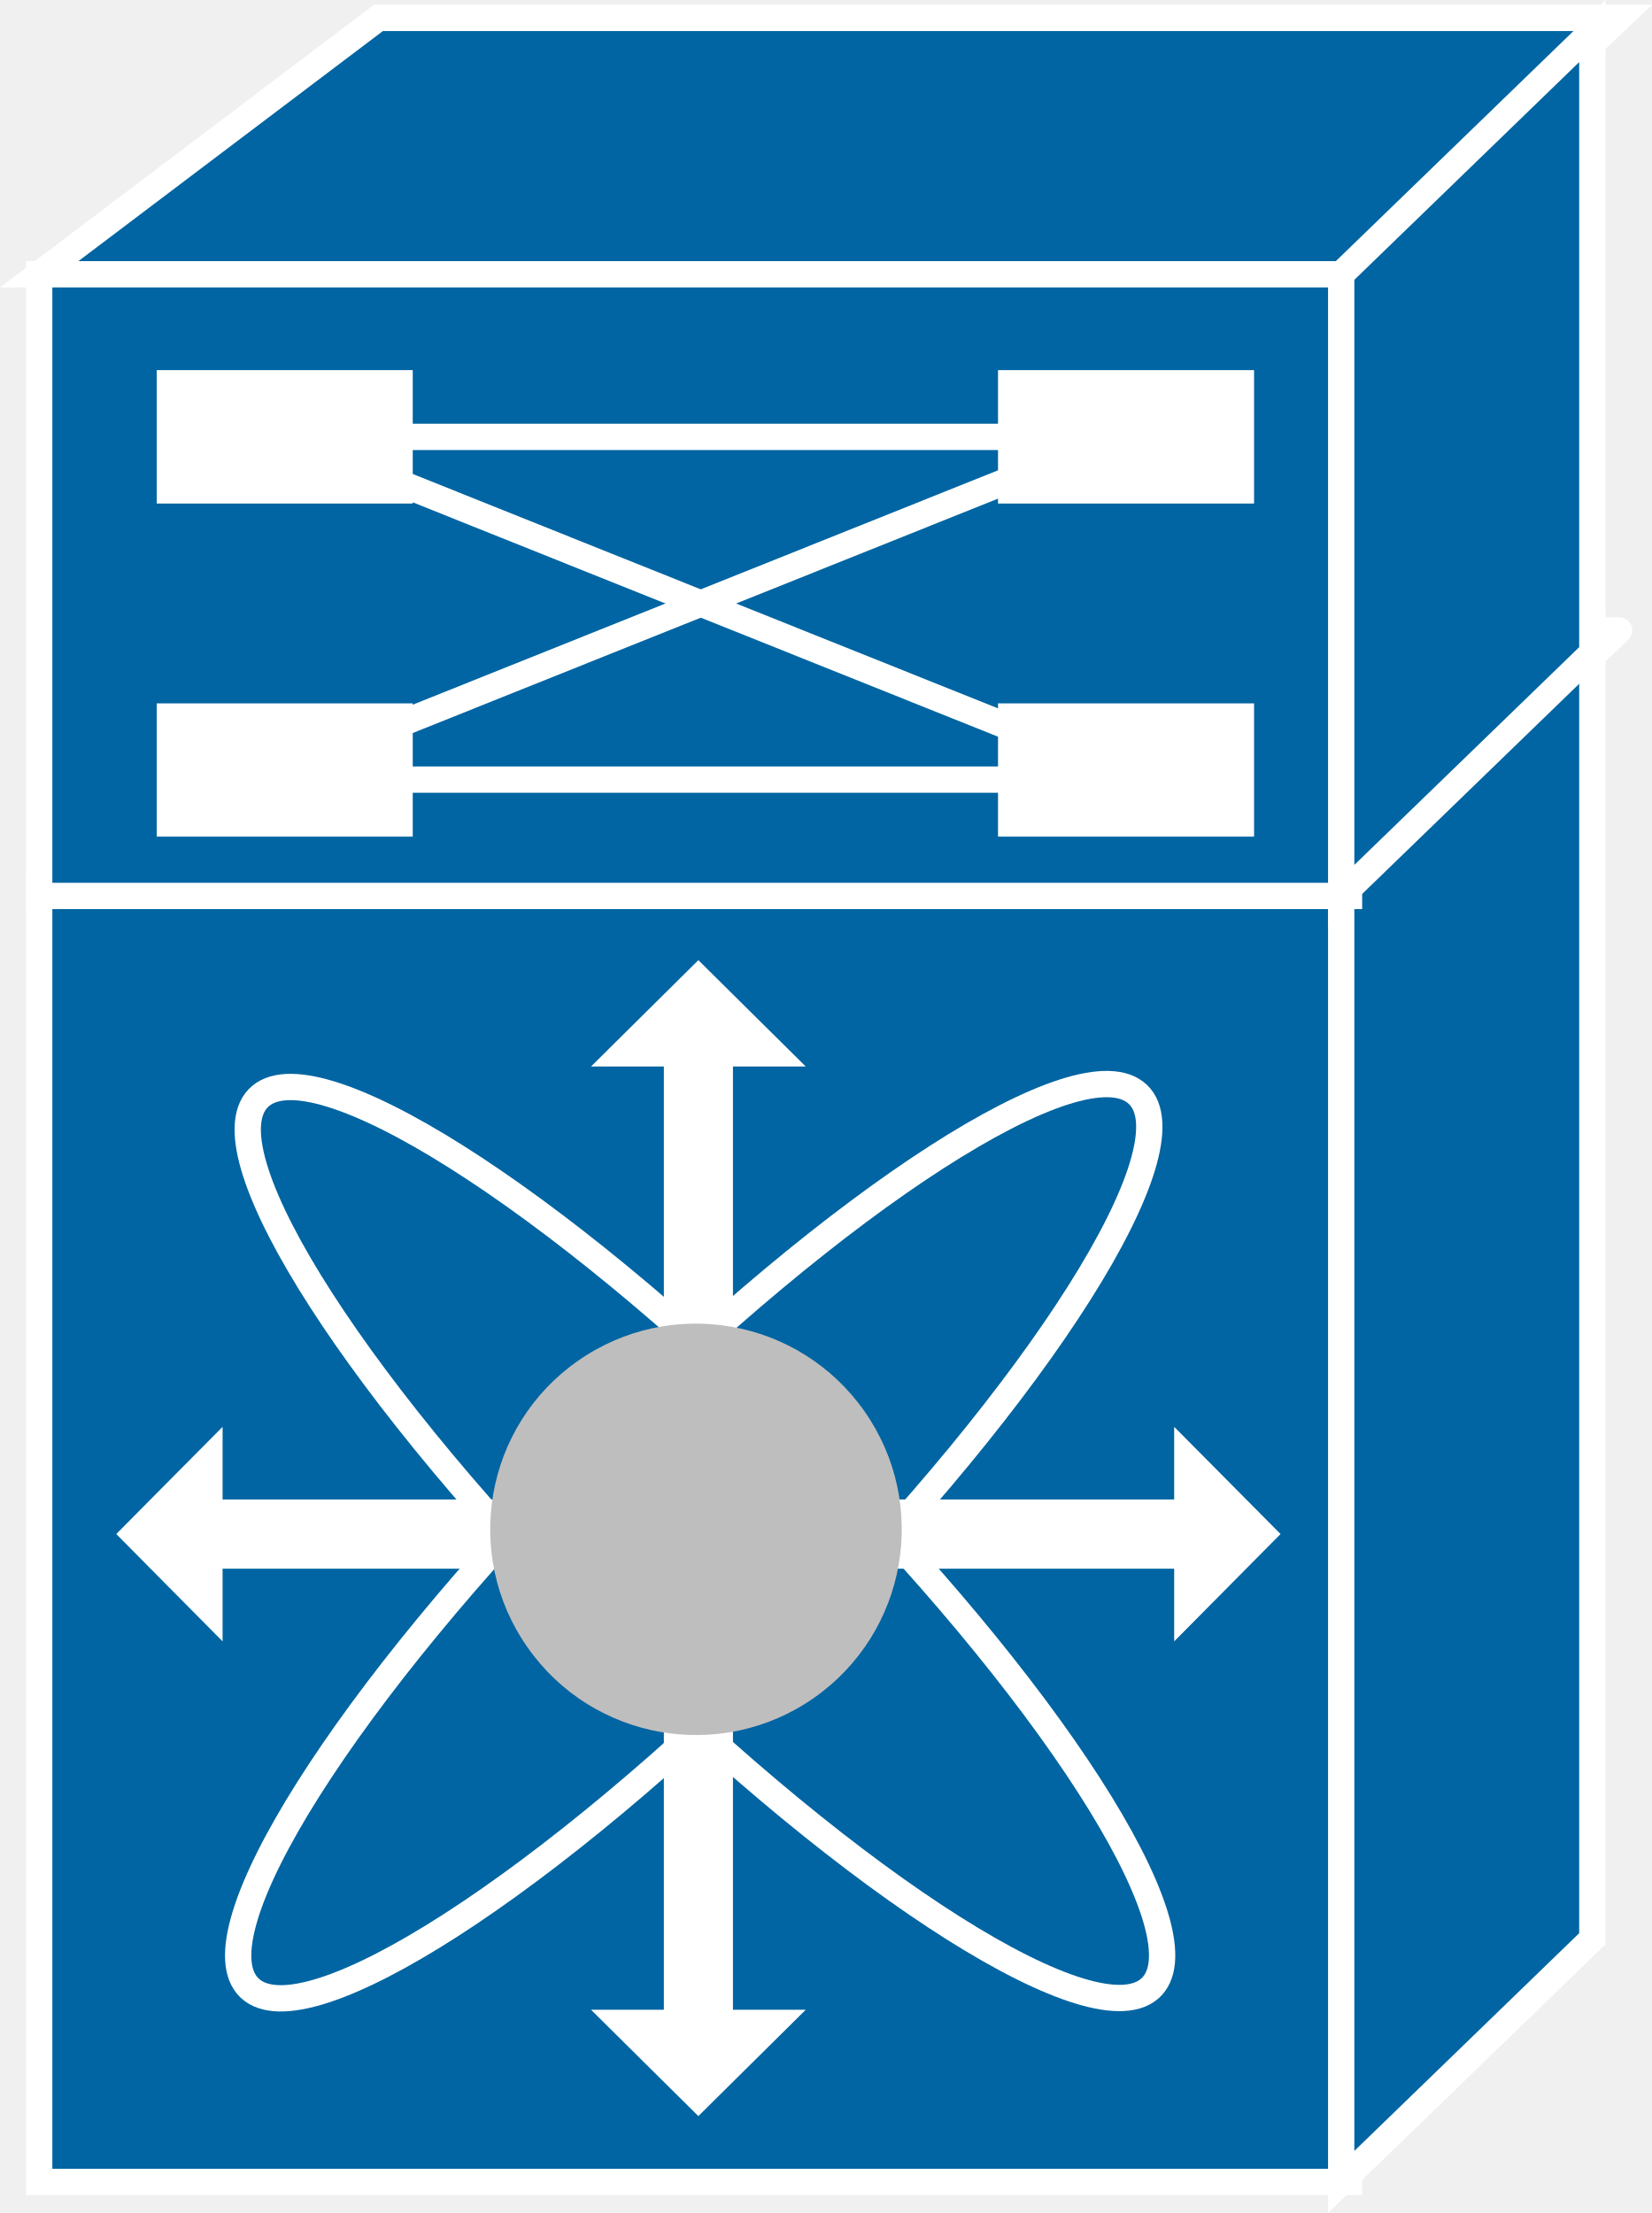
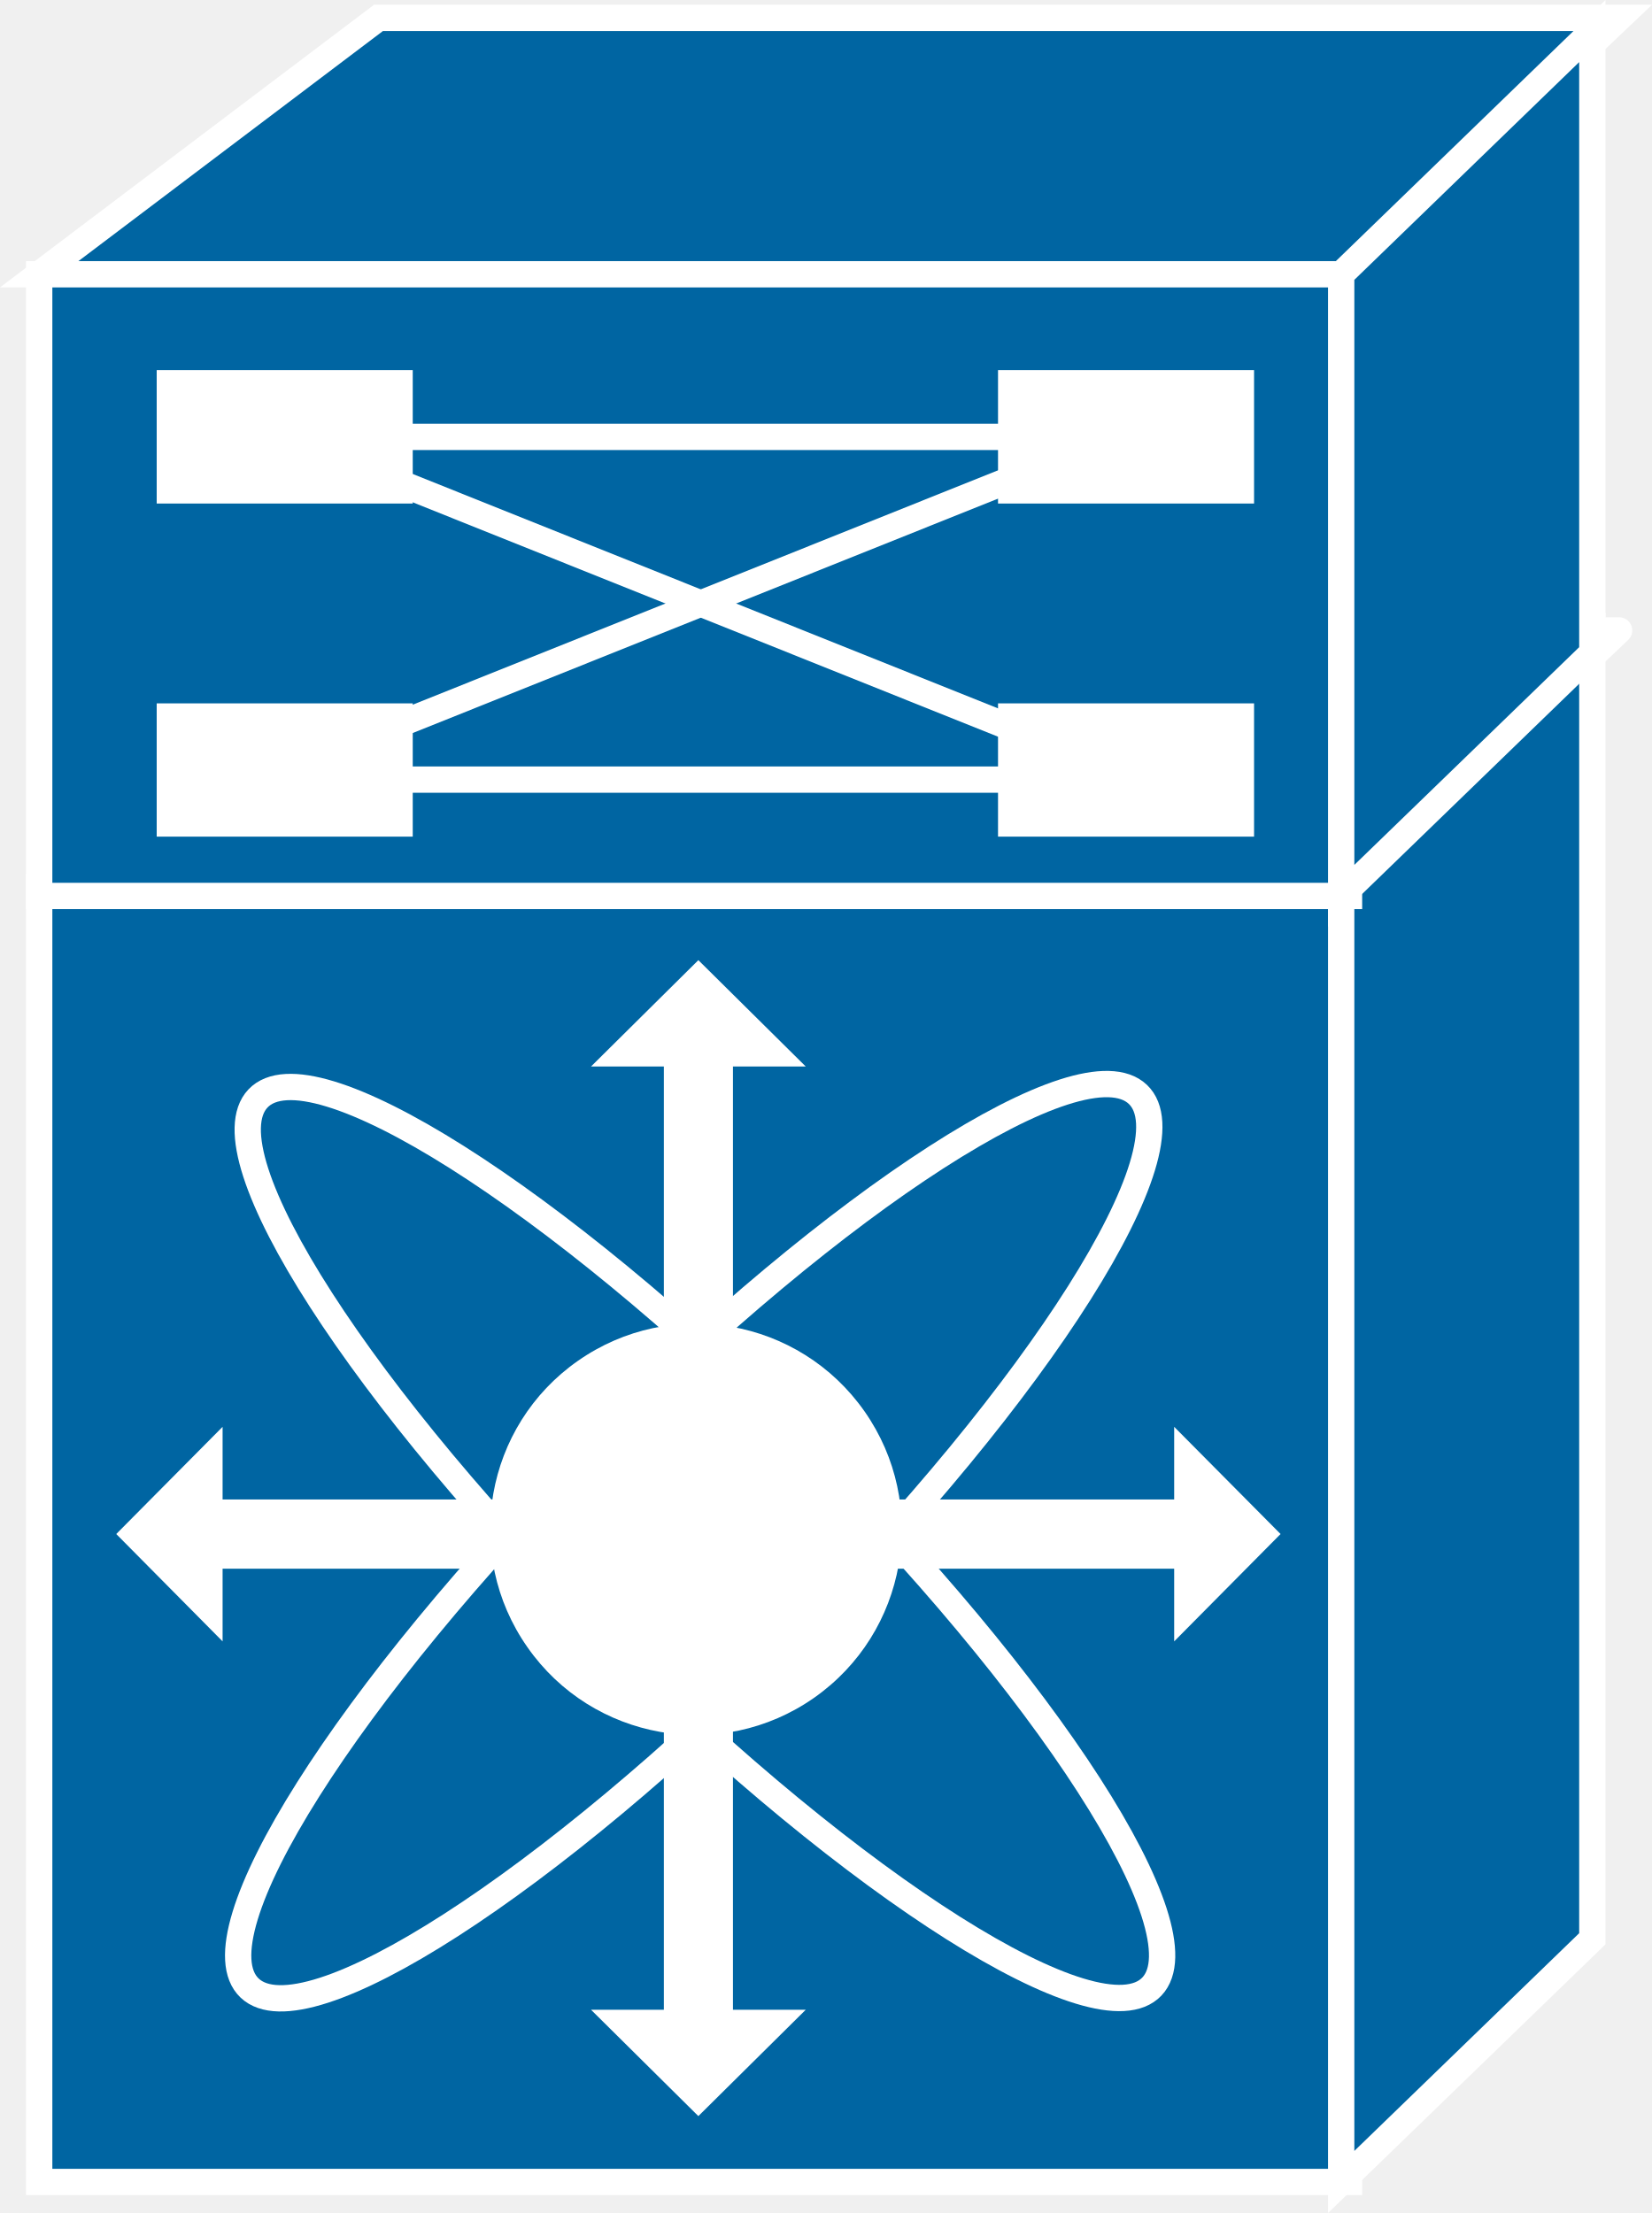
<svg xmlns="http://www.w3.org/2000/svg" viewBox="0 0 33.493 44.88" height="44.88" width="33.493" xml:space="preserve" id="svg2" version="1.1">
  <defs id="defs6" />
  <g transform="matrix(1.333333,0,0,-1.333333,0,44.88)" id="g10">
    <g transform="scale(0.1)" id="g12">
      <path id="path14" style="fill:#0065A2;fill-opacity:1;fill-rule:nonzero;stroke:none" d="M 246.234,240.715 205.16,201.711 H 5.961 L 57.562,240.715 H 246.234" />
      <path id="path16" style="fill:none;stroke:#FFFFFF;stroke-width:4;stroke-linecap:round;stroke-linejoin:round;stroke-miterlimit:4;stroke-dasharray:none;stroke-opacity:1" d="M 246.234,240.715 205.16,201.711 H 5.961 l 51.602,39.004 z" />
      <path id="path18" style="fill:#0065A2;fill-opacity:1;fill-rule:nonzero;stroke:none" d="M 205.16,4.719 V 201.711 H 5.961 V 4.719 H 205.16" />
      <path id="path20" style="fill:none;stroke:#FFFFFF;stroke-width:4;stroke-linecap:butt;stroke-linejoin:miter;stroke-miterlimit:4;stroke-dasharray:none;stroke-opacity:1" d="M 205.16,4.719 V 201.711 H 5.961 V 4.719 Z" />
      <path id="path22" style="fill:#0065A2;fill-opacity:1;fill-rule:nonzero;stroke:none" d="M 242.164,41.711 V 238.703 L 203.969,201.711 V 4.719 l 38.195,36.992" />
      <path id="path24" style="fill:none;stroke:#FFFFFF;stroke-width:4;stroke-linecap:butt;stroke-linejoin:miter;stroke-miterlimit:4;stroke-dasharray:none;stroke-opacity:1" d="M 242.164,41.711 V 238.703 L 203.969,201.711 V 4.719 Z" />
      <path id="path26" style="fill:#FFFFFF;fill-opacity:1;fill-rule:nonzero;stroke:none" d="M 76.723,108.527 H 33.852 v 11.051 L 17.68,103.273 33.852,86.945 v 11.051 h 42.871 v 10.531" />
      <path id="path28" style="fill:#FFFFFF;fill-opacity:1;fill-rule:nonzero;stroke:none" d="M 100.961,73.781 V 30.91 H 89.887 l 16.32,-16.172 16.328,16.172 h -11.066 v 42.871 h -10.508" />
      <path id="path30" style="fill:#FFFFFF;fill-opacity:1;fill-rule:nonzero;stroke:none" d="m 100.961,131.516 v 42.871 H 89.887 l 16.32,16.172 16.328,-16.172 h -11.066 v -42.871 h -10.508" />
      <path id="path32" style="fill:#FFFFFF;fill-opacity:1;fill-rule:nonzero;stroke:none" d="M 135.699,97.996 H 178.57 V 86.945 l 16.18,16.328 -16.18,16.305 V 108.527 H 135.699 V 97.996" />
      <path id="path34" style="fill:none;stroke:#FFFFFF;stroke-width:4;stroke-linecap:butt;stroke-linejoin:miter;stroke-miterlimit:4;stroke-dasharray:none;stroke-opacity:1" d="M 175.18,34.445 C 167.133,25.949 130.16,49.309 92.633,86.594 55.082,123.898 31.188,161.027 39.234,169.523 47.281,178.02 84.254,154.66 121.793,117.355 159.332,80.07 183.227,42.941 175.18,34.445 Z" />
      <path id="path36" style="fill:none;stroke:#FFFFFF;stroke-width:4;stroke-linecap:butt;stroke-linejoin:miter;stroke-miterlimit:4;stroke-dasharray:none;stroke-opacity:1" d="m 173.043,170.148 c 8.496,-8.046 -14.863,-45 -52.16,-82.539 C 83.578,50.07 46.461,26.16 37.965,34.211 c -8.496,8.047 14.852,45.02 52.156,82.559 37.297,37.539 74.414,61.445 82.922,53.378 z" />
-       <path id="path38" style="fill:#bfbebe;fill-opacity:1;fill-rule:nonzero;stroke:none" d="m 123.793,78.352 c 14.16,9.922 17.598,29.414 7.687,43.574 -9.921,14.16 -29.425,17.597 -43.586,7.691 C 73.734,119.719 70.297,100.188 80.219,86.047 90.121,71.887 109.633,68.449 123.793,78.352" />
+       <path id="path38" style="fill:#FFFFFF;fill-opacity:1;fill-rule:nonzero;stroke:none" d="m 123.793,78.352 c 14.16,9.922 17.598,29.414 7.687,43.574 -9.921,14.16 -29.425,17.597 -43.586,7.691 C 73.734,119.719 70.297,100.188 80.219,86.047 90.121,71.887 109.633,68.449 123.793,78.352" />
      <path id="path40" style="fill:#0065A2;fill-opacity:1;fill-rule:nonzero;stroke:none" d="M 246.234,333.879 205.16,294.883 H 5.961 L 57.562,333.879 H 246.234" />
      <path id="path42" style="fill:none;stroke:#FFFFFF;stroke-width:4;stroke-linecap:butt;stroke-linejoin:miter;stroke-miterlimit:4;stroke-dasharray:none;stroke-opacity:1" d="M 246.234,333.879 205.16,294.883 H 5.961 l 51.602,38.996 z" />
      <path id="path44" style="fill:#0065A2;fill-opacity:1;fill-rule:nonzero;stroke:none" d="m 205.16,200.324 v 94.559 H 5.961 V 200.324 H 205.16" />
      <path id="path46" style="fill:none;stroke:#FFFFFF;stroke-width:4;stroke-linecap:butt;stroke-linejoin:miter;stroke-miterlimit:4;stroke-dasharray:none;stroke-opacity:1" d="m 205.16,200.324 v 94.559 H 5.961 v -94.559 z" />
      <path id="path48" style="fill:#0065A2;fill-opacity:1;fill-rule:nonzero;stroke:none" d="m 242.164,237.316 v 94.559 l -38.195,-36.992 v -94.559 l 38.195,36.992" />
      <path id="path50" style="fill:none;stroke:#FFFFFF;stroke-width:4;stroke-linecap:butt;stroke-linejoin:miter;stroke-miterlimit:4;stroke-dasharray:none;stroke-opacity:1" d="m 242.164,237.316 v 94.559 l -38.195,-36.992 v -94.559 z" />
      <path id="path52" style="fill:#FFFFFF;fill-opacity:1;fill-rule:nonzero;stroke:none" d="m 62.77,260.012 v 20.293 H 23.832 v -20.293 h 38.938" />
      <path id="path54" style="fill:#FFFFFF;fill-opacity:1;fill-rule:nonzero;stroke:none" d="m 151.781,260.012 v 20.293 h 38.938 v -20.293 h -38.938" />
      <path id="path56" style="fill:#FFFFFF;fill-opacity:1;fill-rule:nonzero;stroke:none" d="m 62.77,209.348 v 20.269 H 23.832 v -20.269 h 38.938" />
      <path id="path58" style="fill:#FFFFFF;fill-opacity:1;fill-rule:nonzero;stroke:none" d="m 151.781,209.348 v 20.269 h 38.938 v -20.269 h -38.938" />
      <path id="path60" style="fill:#0065A2;fill-opacity:1;fill-rule:nonzero;stroke:none" d="M 50.258,270.148 H 169.848" />
      <path id="path62" style="fill:none;stroke:#FFFFFF;stroke-width:4;stroke-linecap:butt;stroke-linejoin:miter;stroke-miterlimit:4;stroke-dasharray:none;stroke-opacity:1" d="M 50.258,270.148 H 169.848" />
      <path id="path64" style="fill:#0065A2;fill-opacity:1;fill-rule:nonzero;stroke:none" d="M 50.258,218.02 H 169.848" />
      <path id="path66" style="fill:none;stroke:#FFFFFF;stroke-width:4;stroke-linecap:butt;stroke-linejoin:miter;stroke-miterlimit:4;stroke-dasharray:none;stroke-opacity:1" d="M 50.258,218.02 H 169.848" />
      <path id="path68" style="fill:#0065A2;fill-opacity:1;fill-rule:nonzero;stroke:none" d="M 43.305,219.465 169.848,270.148" />
      <path id="path70" style="fill:none;stroke:#FFFFFF;stroke-width:4;stroke-linecap:butt;stroke-linejoin:miter;stroke-miterlimit:4;stroke-dasharray:none;stroke-opacity:1" d="M 43.305,219.465 169.848,270.148" />
      <path id="path72" style="fill:#0065A2;fill-opacity:1;fill-rule:nonzero;stroke:none" d="M 43.305,270.148 169.848,219.465" />
      <path id="path74" style="fill:none;stroke:#FFFFFF;stroke-width:4;stroke-linecap:butt;stroke-linejoin:miter;stroke-miterlimit:4;stroke-dasharray:none;stroke-opacity:1" d="M 43.305,270.148 169.848,219.465" />
    </g>
  </g>
</svg>
